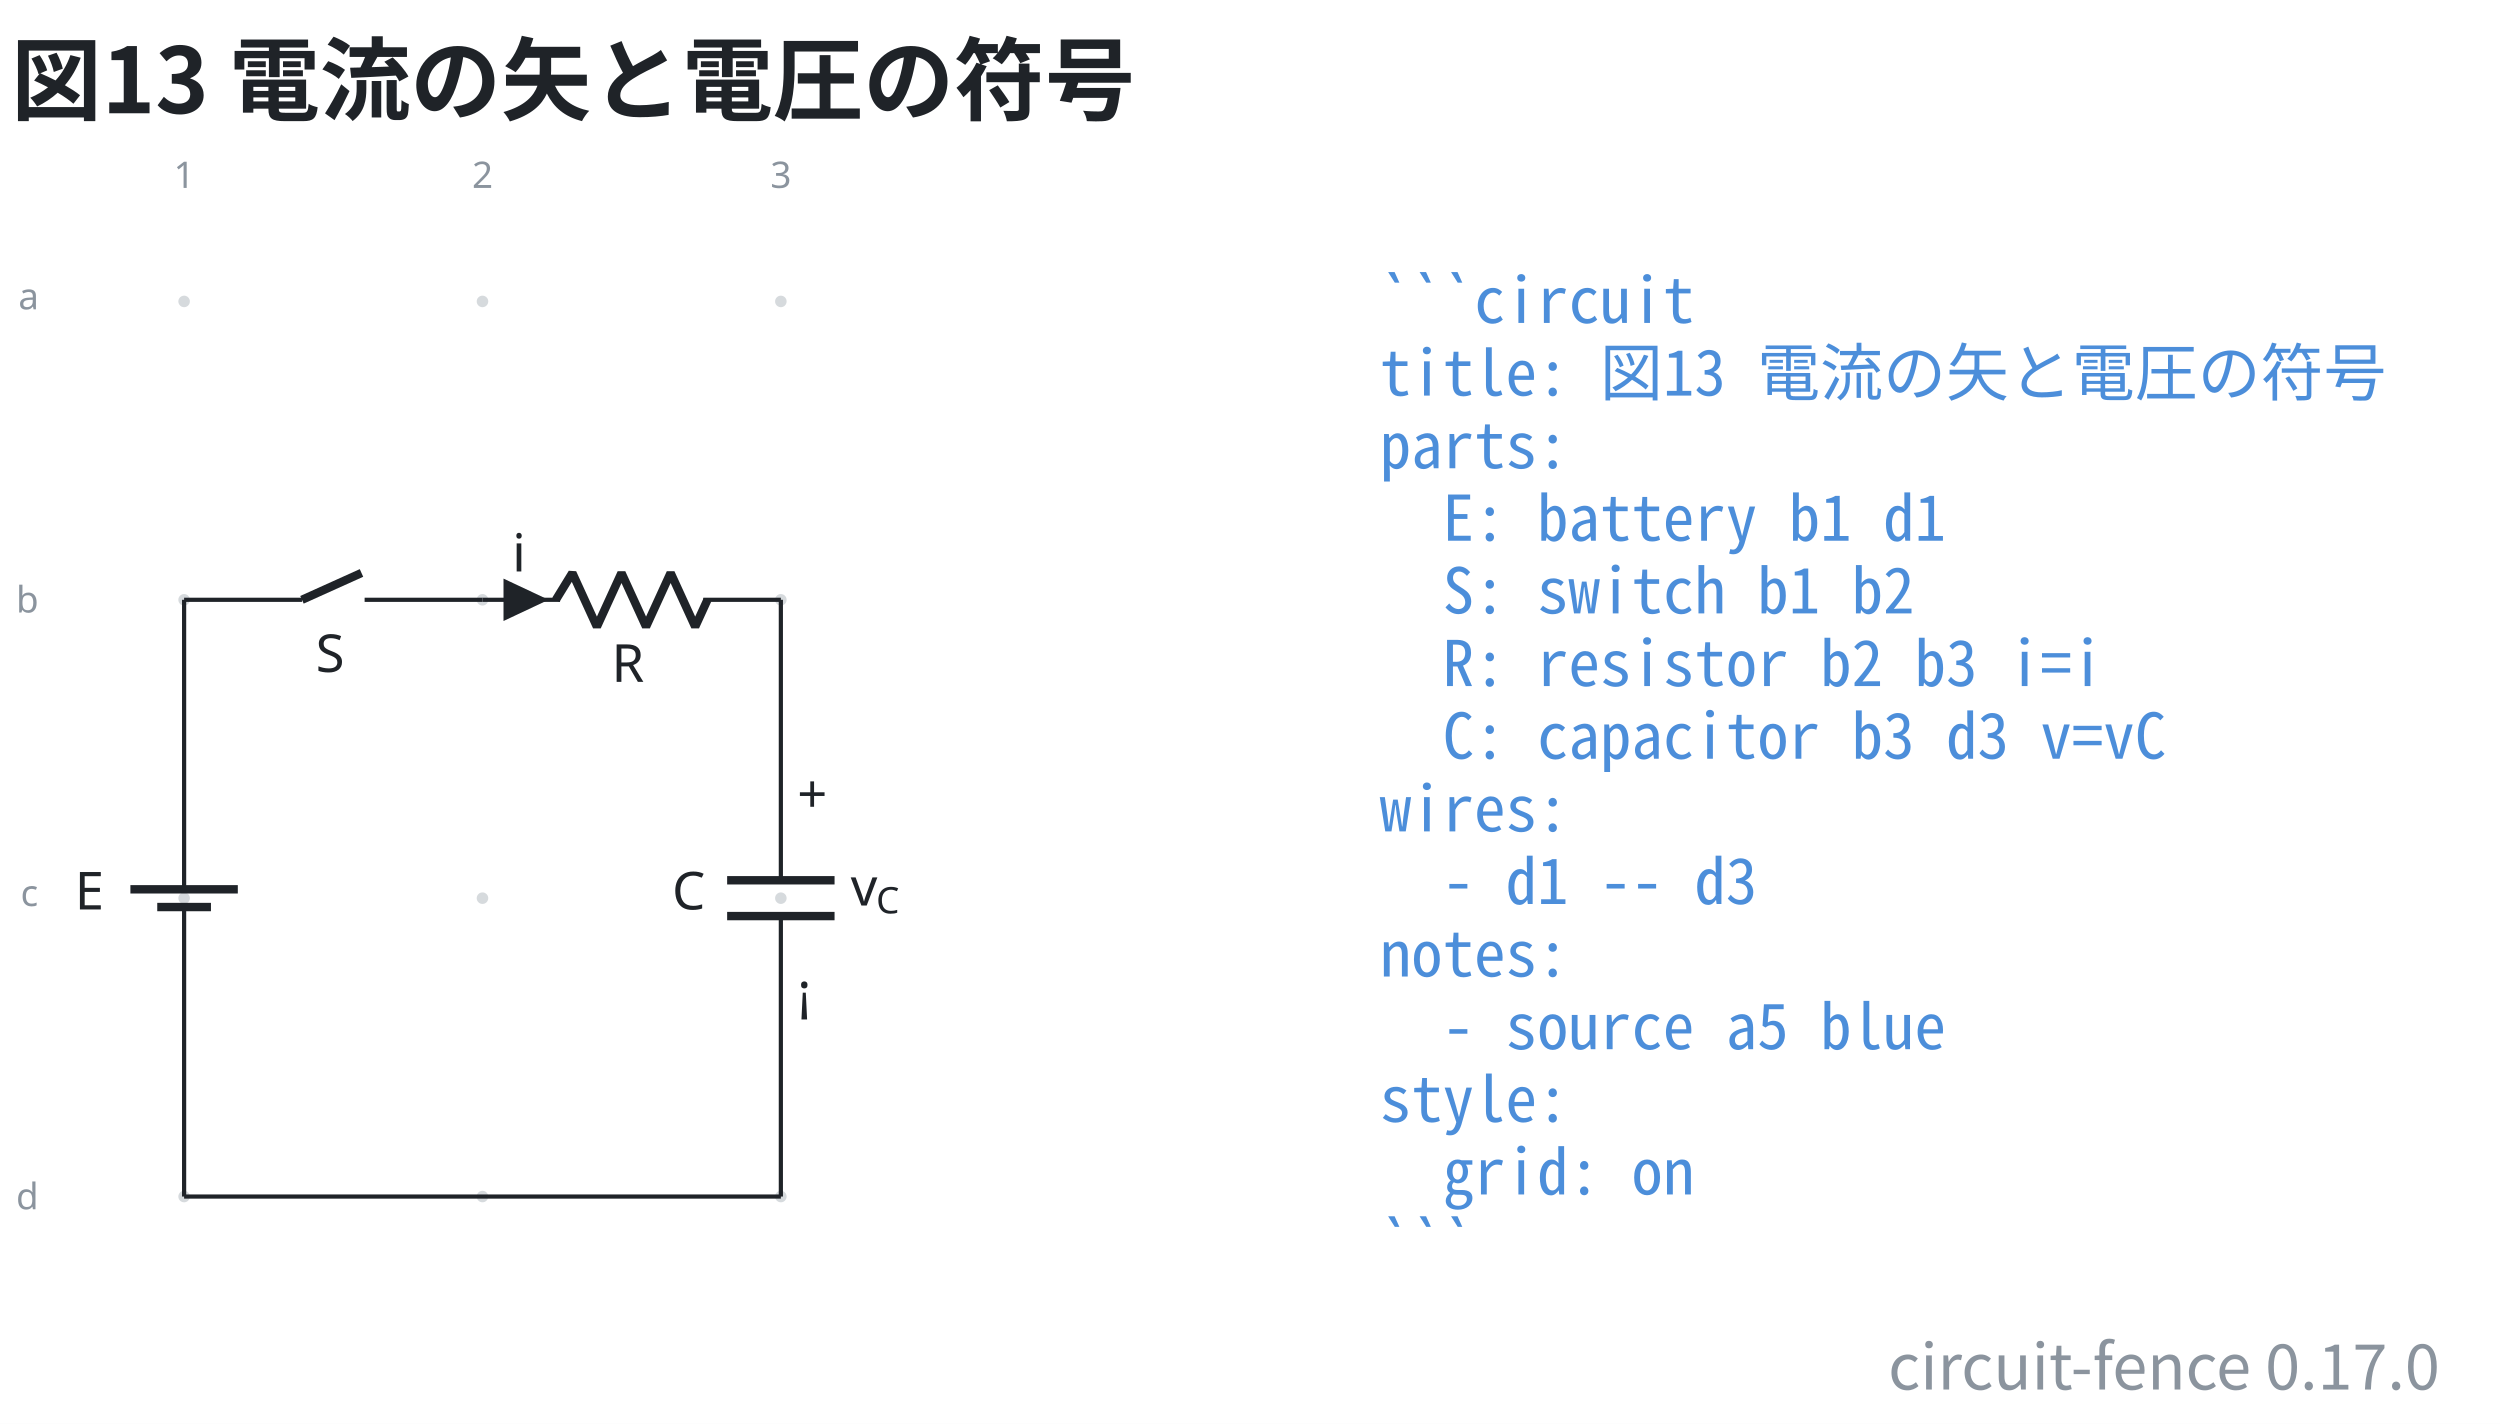
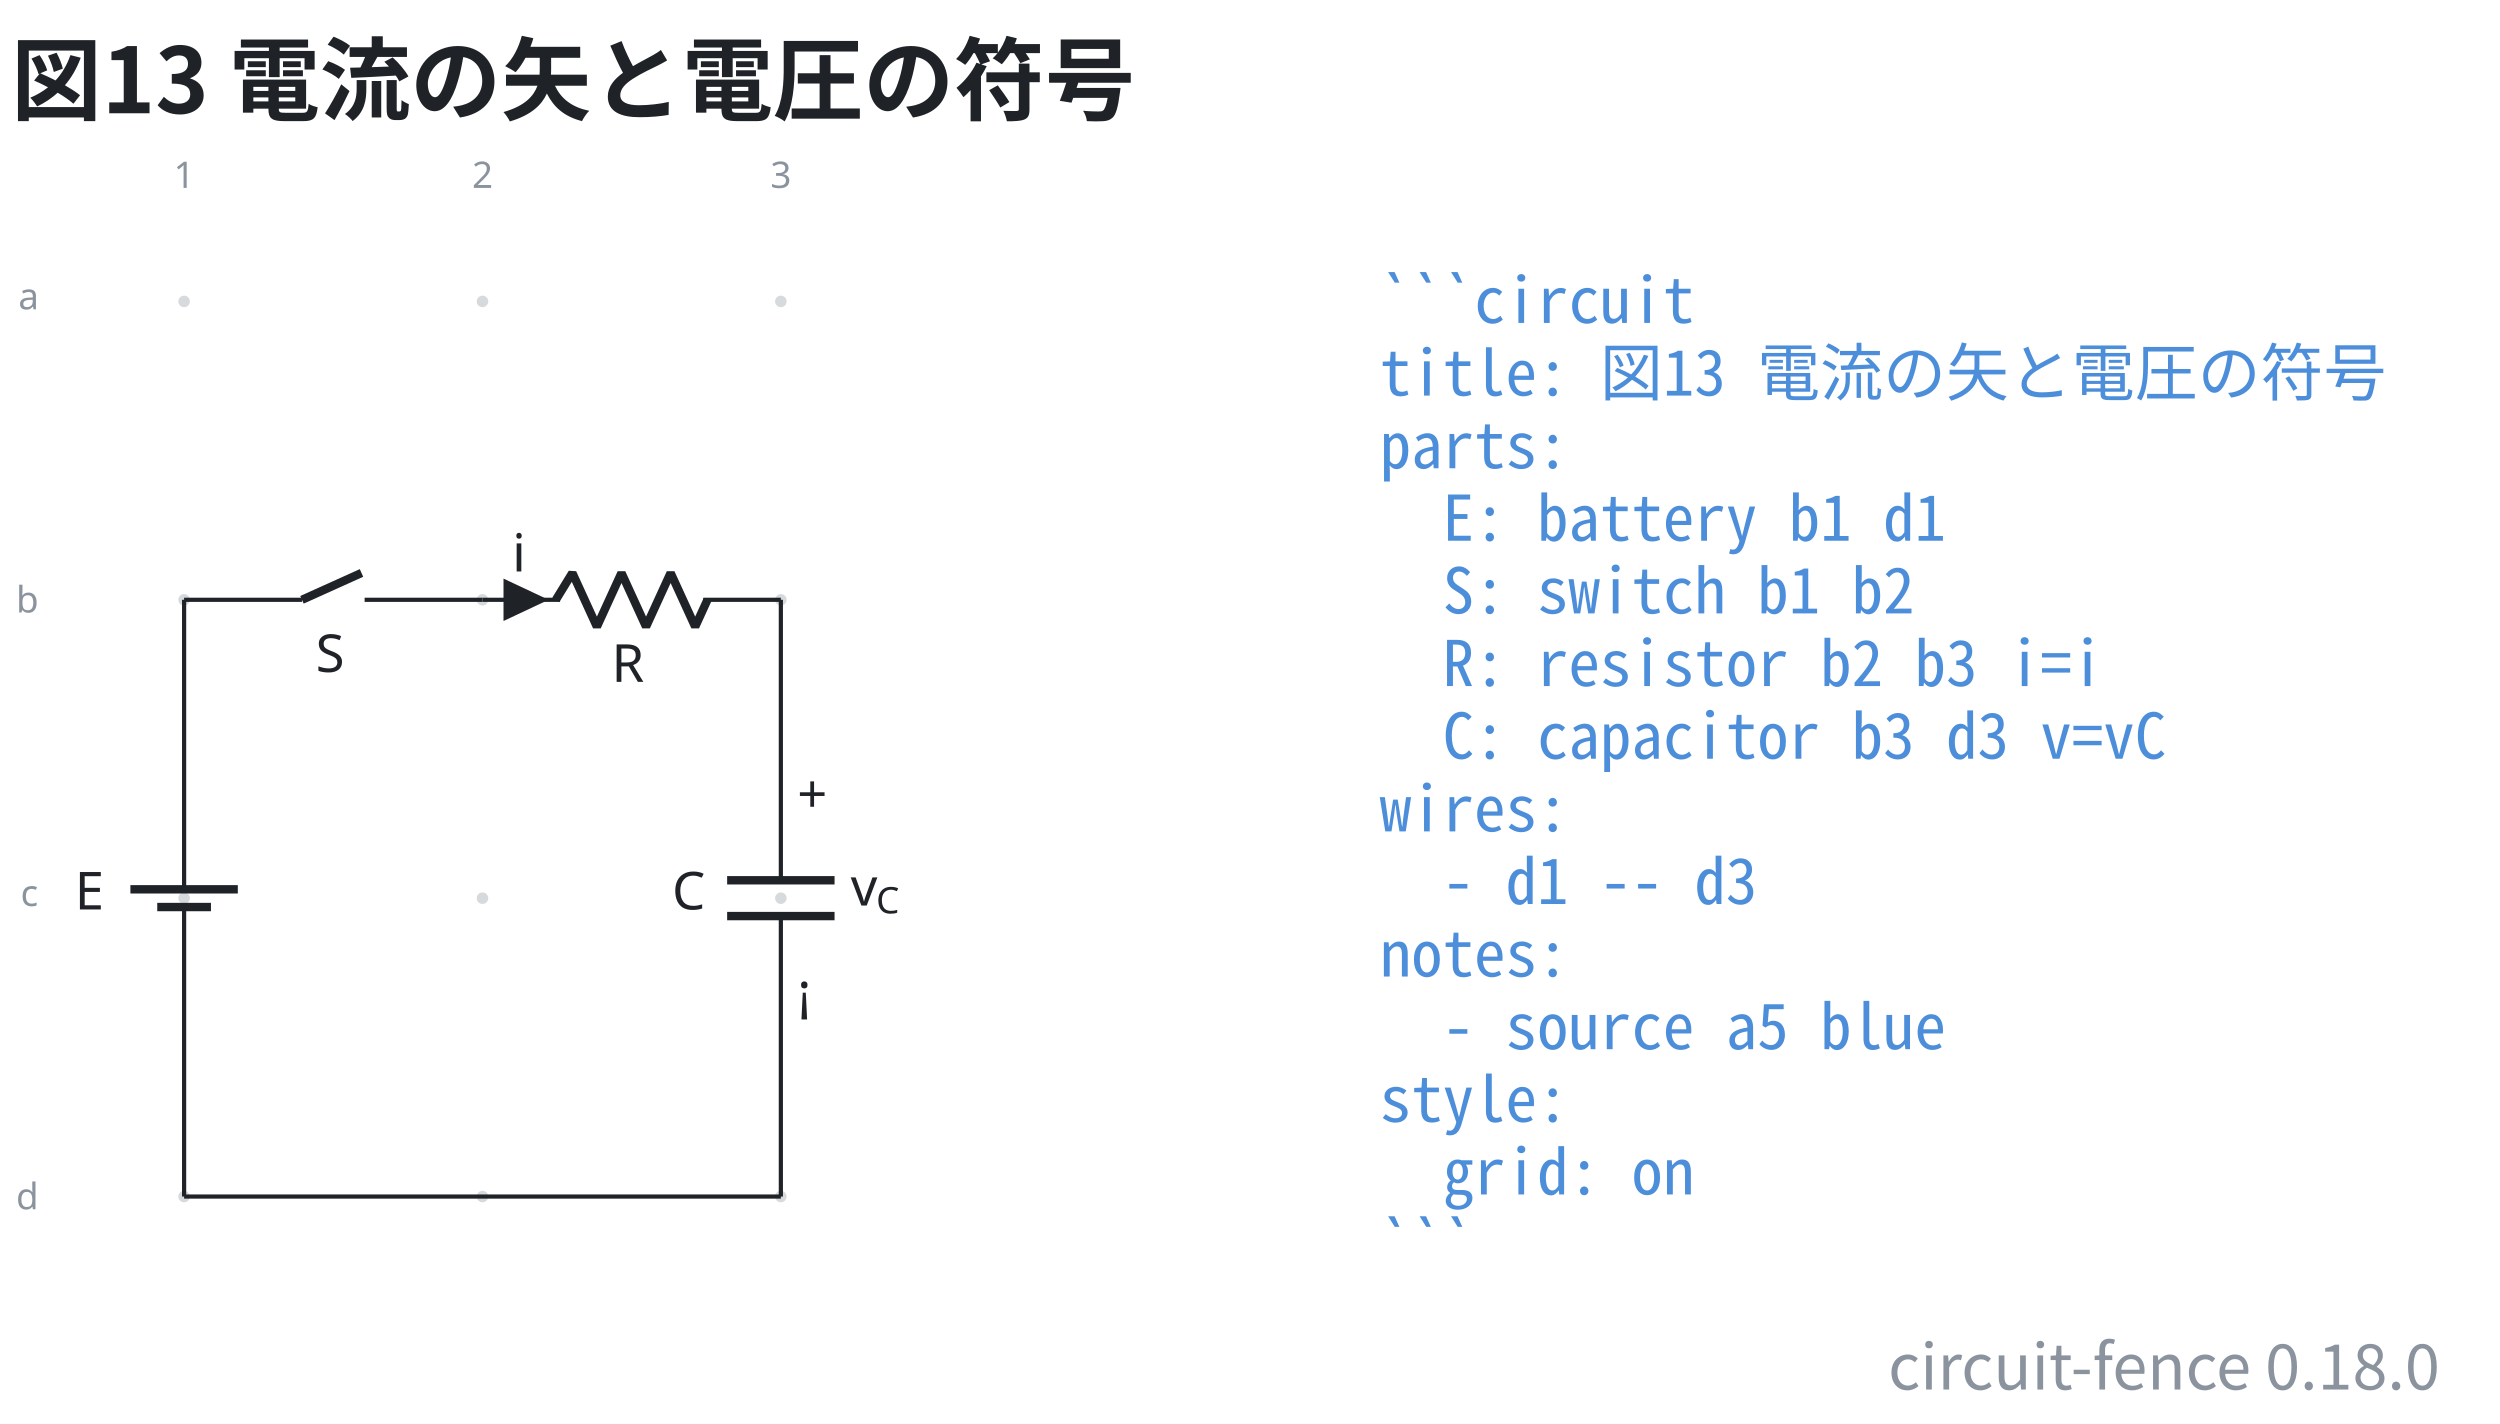
- <svg xmlns="http://www.w3.org/2000/svg" data-figure-paper="#ffffff" data-circuit-fence="0.17.0" fill="#1f2328" width="635.732" height="362.071" viewBox="-72 -72 476.799 271.553">
+ <svg xmlns="http://www.w3.org/2000/svg" data-figure-paper="#ffffff" data-circuit-fence="0.18.0" fill="#1f2328" width="635.732" height="362.071" viewBox="-72 -72 476.799 271.553">
  <rect x="-72" y="-72" width="476.799" height="271.553" fill="#ffffff" />
  <g stroke="#1f2328" stroke-miterlimit="10" stroke-width=".8">
    <path fill="#8b949e" fill-opacity=".35" stroke="none" stroke-opacity=".35" d="M-35.787-14.511a1.1 1.1 0 1 0-2.2 0 1.1 1.1 0 0 0 2.2 0M-35.787 42.394a1.1 1.1 0 1 0-2.2 0 1.1 1.1 0 0 0 2.2 0M-35.787 99.3a1.1 1.1 0 1 0-2.2 0 1.1 1.1 0 0 0 2.2 0M-35.787 156.205a1.1 1.1 0 1 0-2.2 0 1.1 1.1 0 0 0 2.2 0M21.118-14.511a1.1 1.1 0 1 0-2.2 0 1.1 1.1 0 0 0 2.2 0M21.118 42.394a1.1 1.1 0 1 0-2.2 0 1.1 1.1 0 0 0 2.2 0M21.118 99.3a1.1 1.1 0 1 0-2.2 0 1.1 1.1 0 0 0 2.2 0M21.118 156.205a1.1 1.1 0 1 0-2.2 0 1.1 1.1 0 0 0 2.2 0M78.024-14.511a1.1 1.1 0 1 0-2.2 0 1.1 1.1 0 0 0 2.2 0M78.024 42.394a1.1 1.1 0 1 0-2.2 0 1.1 1.1 0 0 0 2.2 0M78.024 99.3a1.1 1.1 0 1 0-2.2 0 1.1 1.1 0 0 0 2.2 0M78.024 156.205a1.1 1.1 0 1 0-2.2 0 1.1 1.1 0 0 0 2.2 0m-1.1 0" />
    <g fill="#8b949e" stroke="#8b949e">
      <text x="-36.887" y="-14.511" fill="#8b949e" stroke="none" font-family="cmr7" font-size="7" transform="translate(-1.993 -21.645)">1</text>
    </g>
    <g fill="#8b949e" stroke="#8b949e">
      <text x="-36.887" y="-14.511" fill="#8b949e" stroke="none" font-family="cmr7" font-size="7" transform="translate(54.912 -21.645)">2</text>
    </g>
    <g fill="#8b949e" stroke="#8b949e">
      <text x="-36.887" y="-14.511" fill="#8b949e" stroke="none" font-family="cmr7" font-size="7" transform="translate(111.818 -21.645)">3</text>
    </g>
    <g fill="#8b949e" stroke="#8b949e">
      <text x="-36.887" y="-14.511" fill="#8b949e" stroke="none" font-family="cmr7" font-size="7" transform="translate(-31.62 1.507)">a</text>
    </g>
    <g fill="#8b949e" stroke="#8b949e">
      <text x="-36.887" y="-14.511" fill="#8b949e" stroke="none" font-family="cmr7" font-size="7" transform="translate(-32.05 59.336)">b</text>
    </g>
    <g fill="#8b949e" stroke="#8b949e">
      <text x="-36.887" y="-14.511" fill="#8b949e" stroke="none" font-family="cmr7" font-size="7" transform="translate(-31.189 115.318)">c</text>
    </g>
    <g fill="#8b949e" stroke="#8b949e">
      <text x="-36.887" y="-14.511" fill="#8b949e" stroke="none" font-family="cmr7" font-size="7" transform="translate(-32.05 173.147)">d</text>
    </g>
    <path fill="none" d="M-36.887 42.394v.4m0-.4v51.784m0 10.243v51.784m0-.4v.4M-36.887 100.99v3.431m0-6.811v-3.432" />
    <g stroke-width="1.6">
      <path fill="none" d="M-31.766 100.99h-10.243m15.365-3.38H-47.13" />
    </g>
    <text x="-36.887" y="-14.511" stroke="none" font-family="cmmi10" font-size="10" transform="translate(-20.84 115.964)">E</text>
    <path fill="none" d="M-36.887 42.394h.4m-.4 0h22.477m11.95 0h22.478m-.4 0h.4" />
    <g stroke-width="1.6">
      <path fill="none" d="m-14.41 42.394 11.353-5.121" />
    </g>
    <text x="-36.887" y="-14.511" stroke="none" font-family="cmmi10" font-size="10" transform="translate(25.099 70.676)">S</text>
    <path fill="none" d="M20.018 42.394h.4m-.4 0h14.796m27.314 0h14.796m-56.906 0h14.796m41.71 0h.4" />
    <g stroke-linejoin="bevel" stroke-width="1.6">
      <path fill="none" d="m34.014 42.394 3.143-5.121 4.685 10.243 4.686-10.243 4.686 10.243L55.9 37.273l4.685 10.243 2.343-5.122" />
    </g>
    <text x="-36.887" y="-14.511" stroke="none" font-family="cmmi10" font-size="10" transform="translate(81.523 72.554)">R</text>
    <path d="M24.429 42.394v3.415l7.255-3.415-7.255-3.414v3.414" />
    <text x="-36.887" y="-14.511" stroke="none" font-family="cmmi10" font-size="10" transform="translate(62.58 51.505)">i</text>
    <path fill="none" d="M76.924 42.394v.4m0-.4v53.492m0 6.828v53.491m0-.4v.4" />
    <g stroke-width="1.6">
      <path fill="none" d="M87.167 95.886H66.68m20.486 6.828H66.68" />
    </g>
    <text x="-36.887" y="-14.511" stroke="none" font-family="cmmi10" font-size="10" transform="translate(93.067 115.964)">C</text>
    <text x="-36.887" y="-14.511" stroke="none" font-family="cmr10" font-size="10" transform="translate(116.942 97.49)">+</text>
    <text x="-36.887" y="-14.511" stroke="none" font-family="cmsy10" font-size="10" transform="translate(116.942 135.133)">¡</text>
    <g stroke="none">
      <text x="-36.887" y="-14.511" font-family="cmmi10" font-size="10" transform="translate(127.137 115.214)">v</text>
      <text x="-32.04" y="-13.011" font-family="cmmi7" font-size="7" transform="translate(127.137 115.214)">C</text>
    </g>
    <path fill="none" d="M-36.887 156.205h113.81" />
    <g>
      <text x="-36.887" y="-14.511" fill="#4c8eda" stroke="none" font-family="'Noto Sans Mono CJK JP',ui-monospace,'SFMono-Regular',Consolas,'Liberation Mono',monospace" font-size="12" transform="translate(228.022 4.1)" xml:space="preserve">```circuit</text>
    </g>
    <g>
      <text x="-36.887" y="-14.511" fill="#4c8eda" stroke="none" font-family="'Noto Sans Mono CJK JP',ui-monospace,'SFMono-Regular',Consolas,'Liberation Mono',monospace" font-size="12" transform="translate(228.022 17.956)" xml:space="preserve">title: 図13 電流の矢と電圧の符号</text>
    </g>
    <g>
      <text x="-36.887" y="-14.511" fill="#4c8eda" stroke="none" font-family="'Noto Sans Mono CJK JP',ui-monospace,'SFMono-Regular',Consolas,'Liberation Mono',monospace" font-size="12" transform="translate(228.022 31.813)" xml:space="preserve">parts:</text>
    </g>
    <g>
      <text x="-36.887" y="-14.511" fill="#4c8eda" stroke="none" font-family="'Noto Sans Mono CJK JP',ui-monospace,'SFMono-Regular',Consolas,'Liberation Mono',monospace" font-size="12" transform="translate(228.022 45.641)" xml:space="preserve">  E: battery b1 d1</text>
    </g>
    <g>
      <text x="-36.887" y="-14.511" fill="#4c8eda" stroke="none" font-family="'Noto Sans Mono CJK JP',ui-monospace,'SFMono-Regular',Consolas,'Liberation Mono',monospace" font-size="12" transform="translate(228.022 59.498)" xml:space="preserve">  S: switch b1 b2</text>
    </g>
    <g>
      <text x="-36.887" y="-14.511" fill="#4c8eda" stroke="none" font-family="'Noto Sans Mono CJK JP',ui-monospace,'SFMono-Regular',Consolas,'Liberation Mono',monospace" font-size="12" transform="translate(228.022 73.354)" xml:space="preserve">  R: resistor b2 b3 i=i</text>
    </g>
    <g>
      <text x="-36.887" y="-14.511" fill="#4c8eda" stroke="none" font-family="'Noto Sans Mono CJK JP',ui-monospace,'SFMono-Regular',Consolas,'Liberation Mono',monospace" font-size="12" transform="translate(228.022 87.21)" xml:space="preserve">  C: capacitor b3 d3 v=vC</text>
    </g>
    <g>
      <text x="-36.887" y="-14.511" fill="#4c8eda" stroke="none" font-family="'Noto Sans Mono CJK JP',ui-monospace,'SFMono-Regular',Consolas,'Liberation Mono',monospace" font-size="12" transform="translate(228.022 101.067)" xml:space="preserve">wires:</text>
    </g>
    <g>
      <text x="-36.887" y="-14.511" fill="#4c8eda" stroke="none" font-family="'Noto Sans Mono CJK JP',ui-monospace,'SFMono-Regular',Consolas,'Liberation Mono',monospace" font-size="12" transform="translate(228.022 114.924)" xml:space="preserve">  - d1 -- d3</text>
    </g>
    <g>
      <text x="-36.887" y="-14.511" fill="#4c8eda" stroke="none" font-family="'Noto Sans Mono CJK JP',ui-monospace,'SFMono-Regular',Consolas,'Liberation Mono',monospace" font-size="12" transform="translate(228.022 128.751)" xml:space="preserve">notes:</text>
    </g>
    <g>
      <text x="-36.887" y="-14.511" fill="#4c8eda" stroke="none" font-family="'Noto Sans Mono CJK JP',ui-monospace,'SFMono-Regular',Consolas,'Liberation Mono',monospace" font-size="12" transform="translate(228.022 142.608)" xml:space="preserve">  - source a5 blue</text>
    </g>
    <g>
      <text x="-36.887" y="-14.511" fill="#4c8eda" stroke="none" font-family="'Noto Sans Mono CJK JP',ui-monospace,'SFMono-Regular',Consolas,'Liberation Mono',monospace" font-size="12" transform="translate(228.022 156.464)" xml:space="preserve">style:</text>
    </g>
    <g>
      <text x="-36.887" y="-14.511" fill="#4c8eda" stroke="none" font-family="'Noto Sans Mono CJK JP',ui-monospace,'SFMono-Regular',Consolas,'Liberation Mono',monospace" font-size="12" transform="translate(228.022 170.32)" xml:space="preserve">  grid: on</text>
    </g>
    <g>
      <text x="-36.887" y="-14.511" fill="#4c8eda" stroke="none" font-family="'Noto Sans Mono CJK JP',ui-monospace,'SFMono-Regular',Consolas,'Liberation Mono',monospace" font-size="12" transform="translate(228.022 184.177)" xml:space="preserve">```</text>
    </g>
    <g>
      <text x="-36.887" y="-14.511" fill="#1f2328" stroke="none" font-family="'Noto Sans CJK JP','Noto Sans JP','Hiragino Sans','Yu Gothic',sans-serif" font-size="17.28" transform="translate(-32.983 -35.889)" font-weight="bold">図13 電流の矢と電圧の符号</text>
    </g>
    <g>
-       <text x="-36.887" y="-14.511" fill="#8b949e" stroke="none" font-family="'Noto Sans CJK JP','Noto Sans JP','Hiragino Sans','Yu Gothic',sans-serif" font-size="12" transform="translate(430.208 207.522)" text-anchor="end">circuit-fence 0.17.0</text>
+       <text x="-36.887" y="-14.511" fill="#8b949e" stroke="none" font-family="'Noto Sans CJK JP','Noto Sans JP','Hiragino Sans','Yu Gothic',sans-serif" font-size="12" transform="translate(430.208 207.522)" text-anchor="end">circuit-fence 0.18.0</text>
    </g>
  </g>
</svg>
